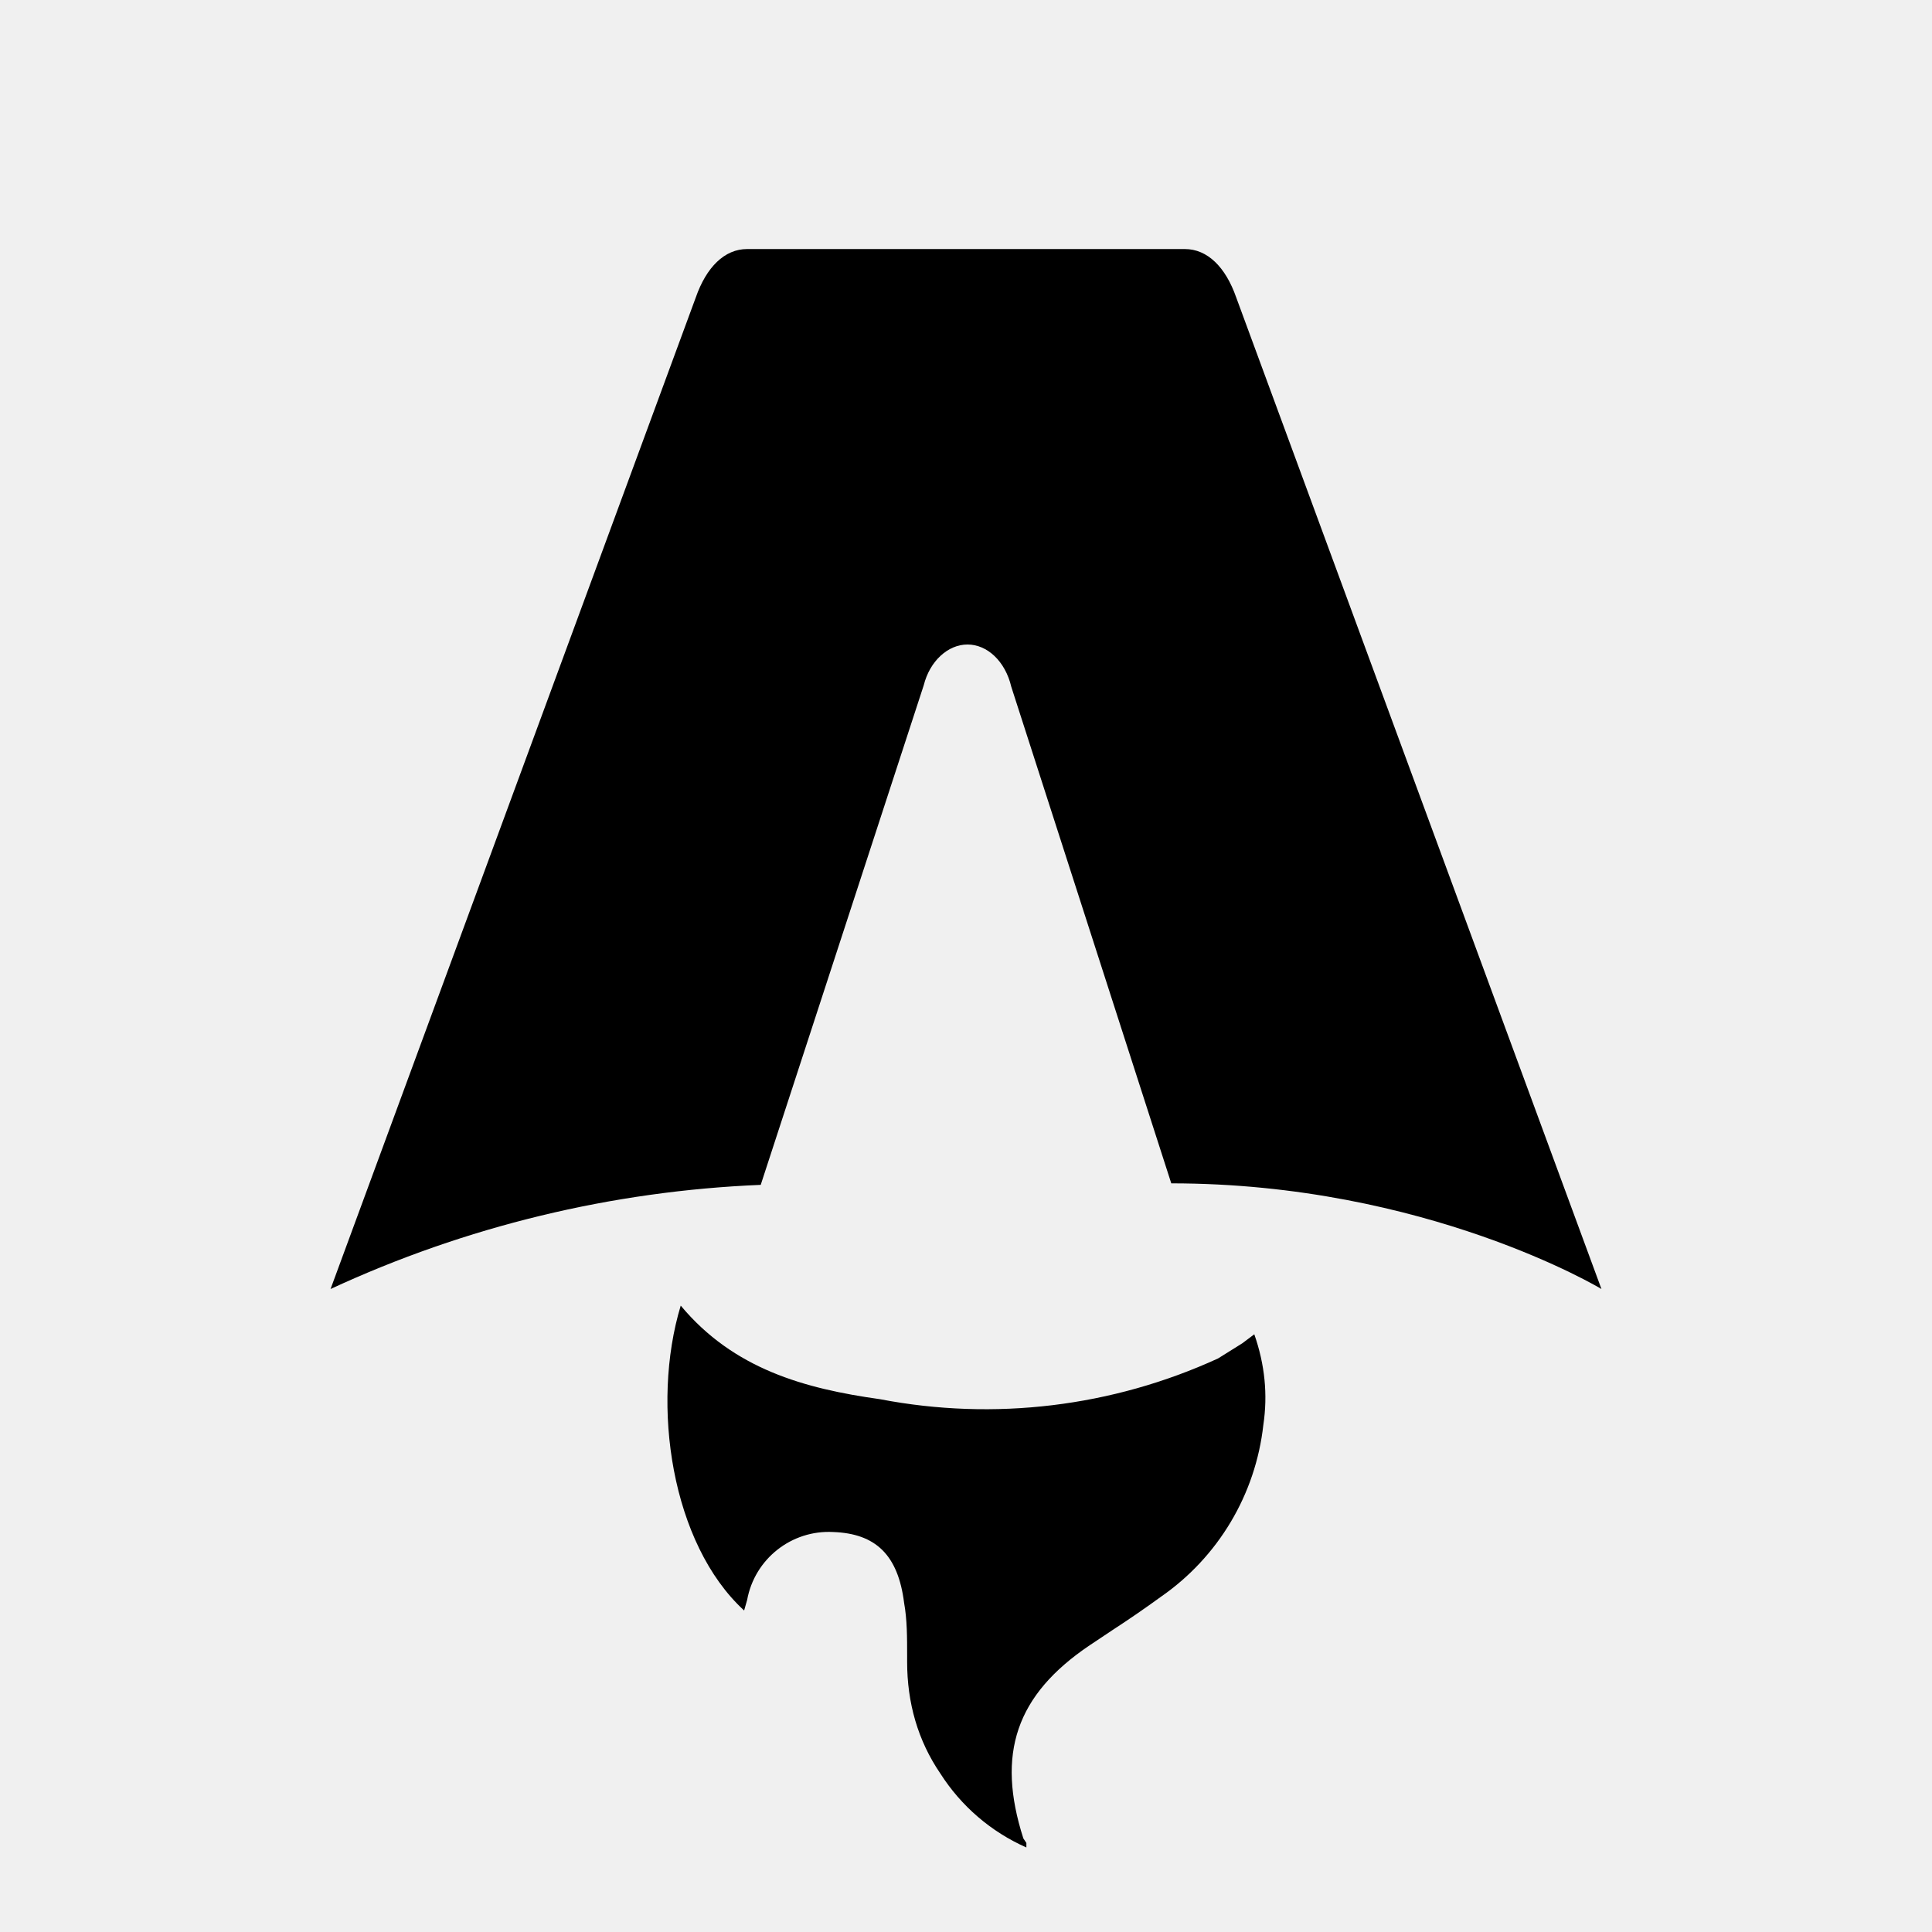
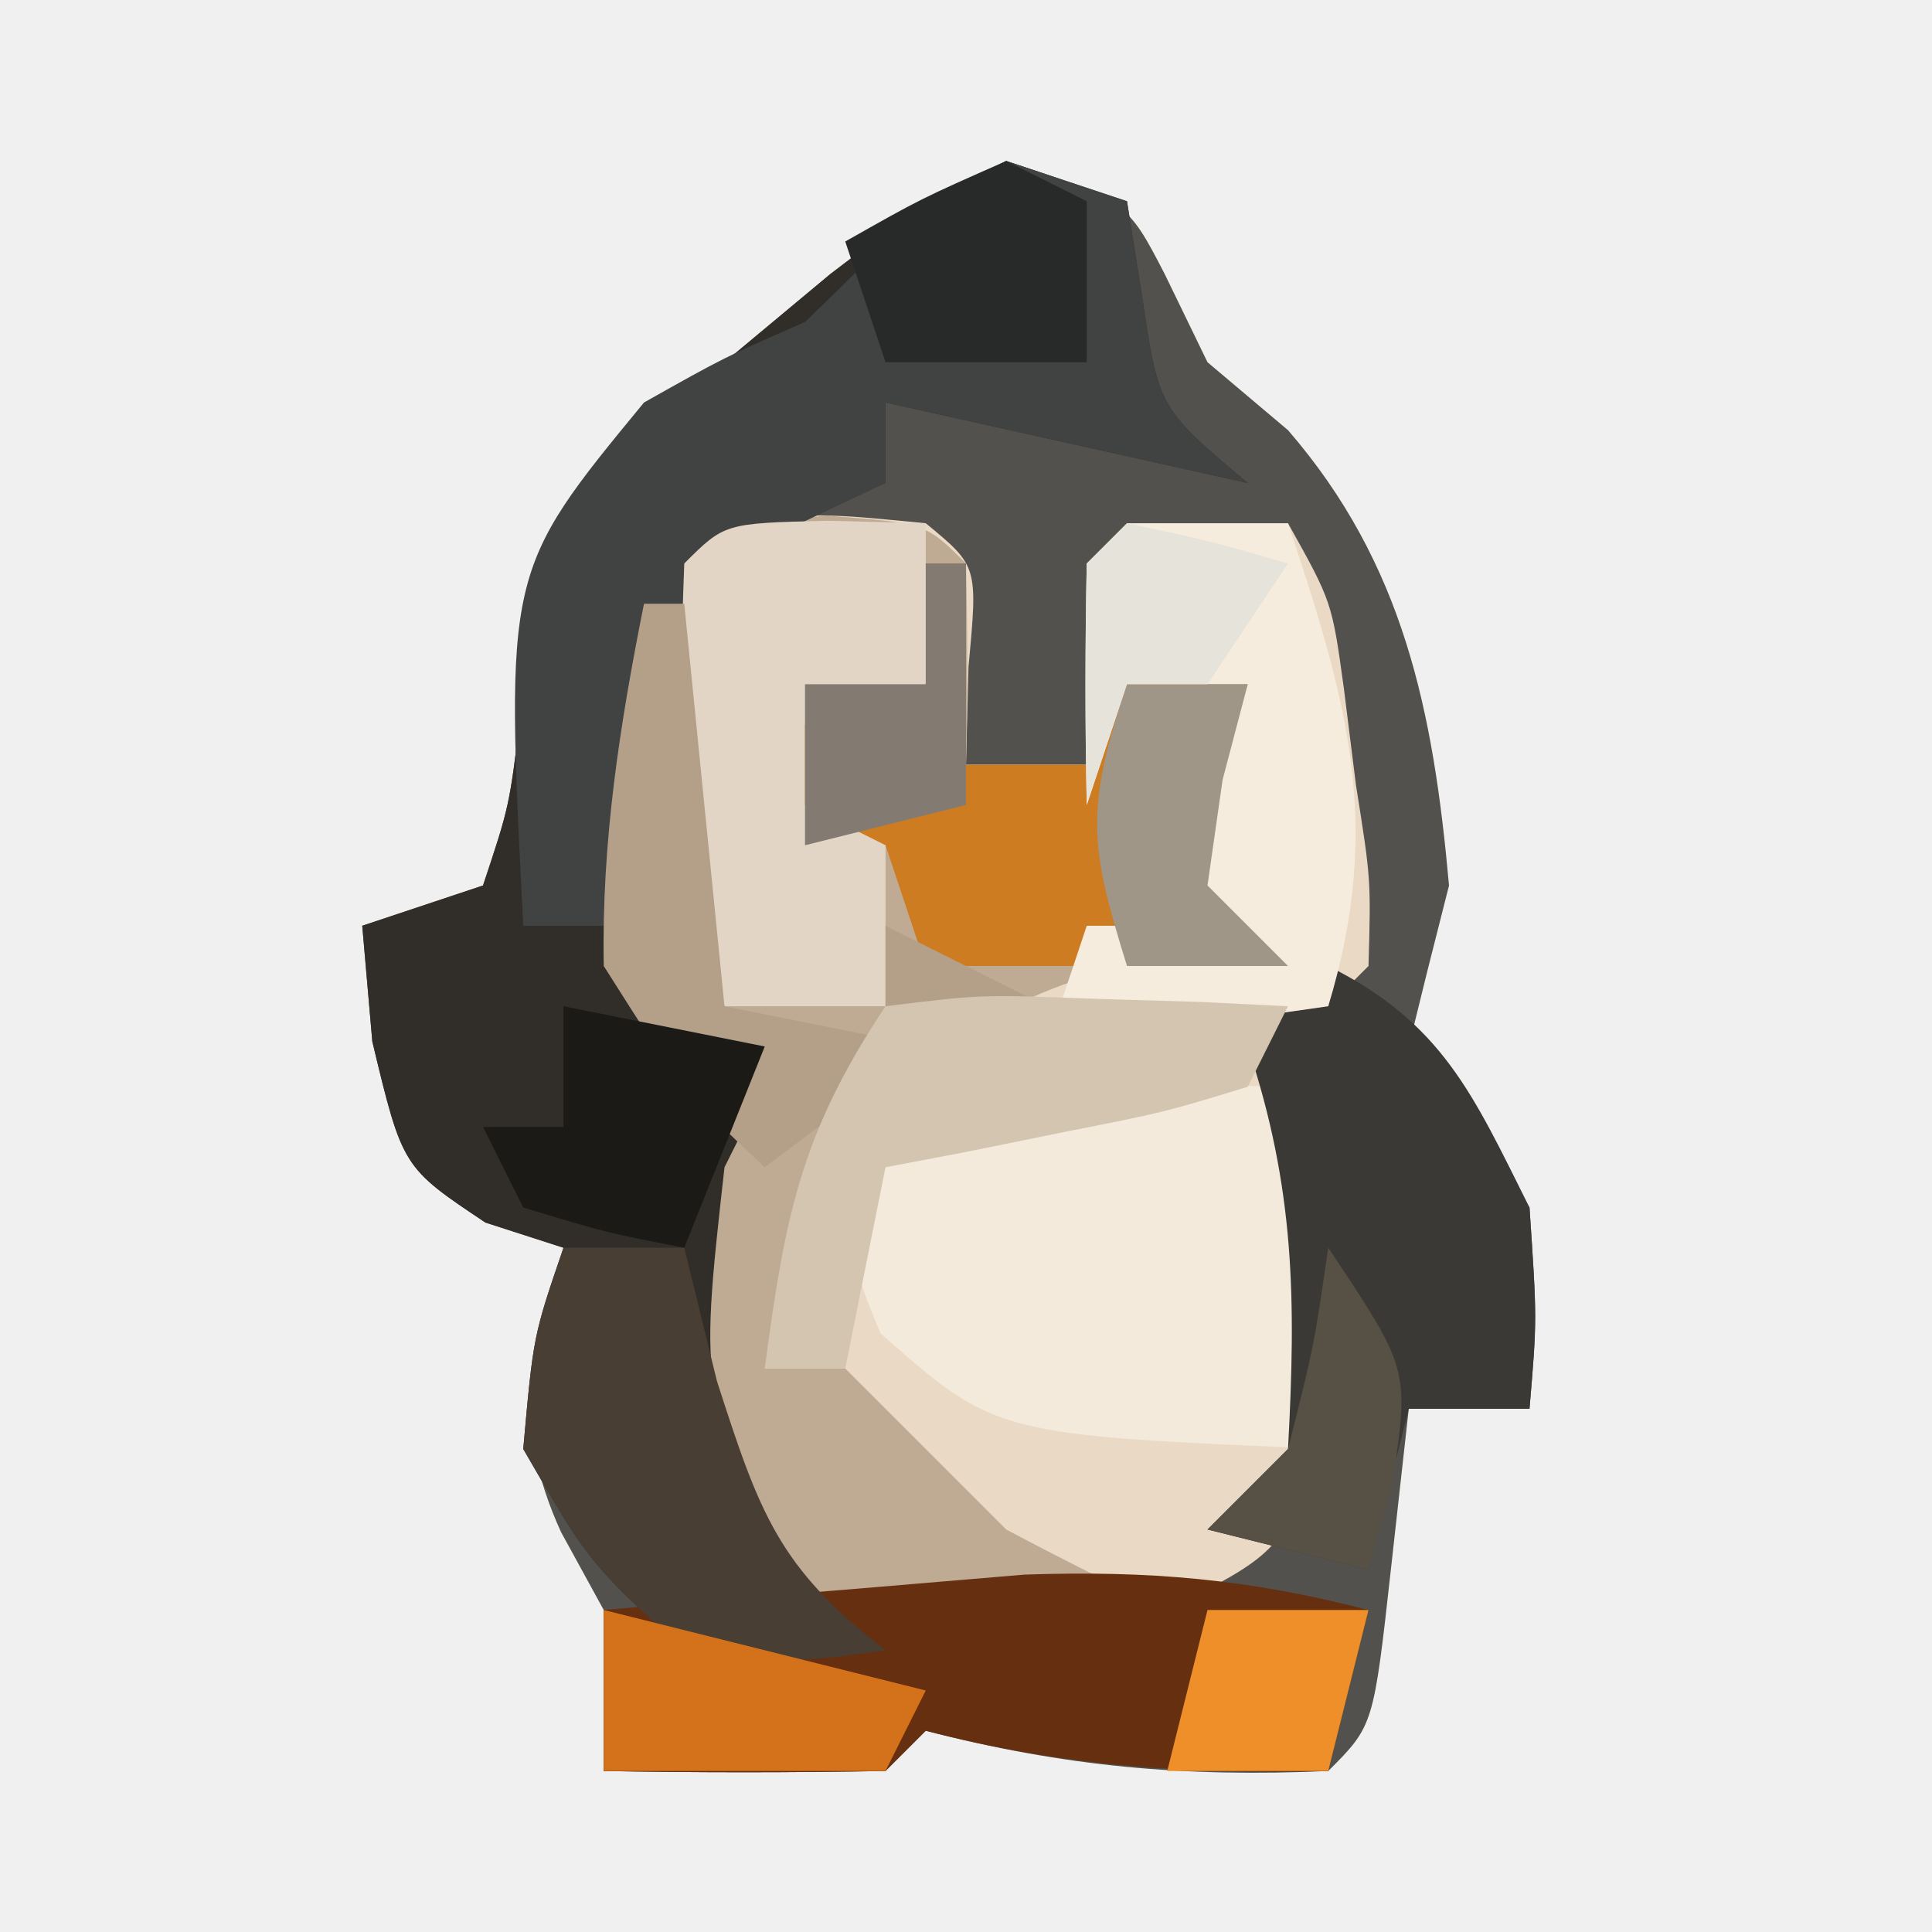
- <svg xmlns="http://www.w3.org/2000/svg" fill="none" viewBox="0 0 128 128">
-   <path d="M50.4 78.5a75.1 75.1 0 0 0-28.5 6.9l24.2-65.7c.7-2 1.9-3.2 3.4-3.2h29c1.5 0 2.7 1.2 3.4 3.2l24.2 65.7s-11.6-7-28.5-7L67 45.5c-.4-1.7-1.6-2.8-2.9-2.8-1.3 0-2.5 1.1-2.9 2.7L50.4 78.5Zm-1.1 28.2Zm-4.2-20.2c-2 6.6-.6 15.8 4.2 20.2a17.5 17.5 0 0 1 .2-.7 5.5 5.5 0 0 1 5.7-4.5c2.8.1 4.3 1.5 4.7 4.7.2 1.1.2 2.3.2 3.5v.4c0 2.7.7 5.2 2.2 7.4a13 13 0 0 0 5.7 4.9v-.3l-.2-.3c-1.8-5.6-.5-9.5 4.4-12.8l1.5-1a73 73 0 0 0 3.2-2.2 16 16 0 0 0 6.8-11.4c.3-2 .1-4-.6-6l-.8.6-1.6 1a37 37 0 0 1-22.4 2.7c-5-.7-9.7-2-13.2-6.2Z" />
-   <style>
-         path { fill: #000; }
-         @media (prefers-color-scheme: dark) {
-             path { fill: #FFF; }
-         }
-     </style>
+ <svg xmlns="http://www.w3.org/2000/svg" version="1.1" width="48" height="48">
+   <path d="M0 0 C3 1 3 1 3.938 2.812 C4.288 3.534 4.639 4.256 5 5 C5.66 5.557 6.32 6.114 7 6.688 C9.875 10.011 10.611 13.665 11 18 C10.82 18.713 10.639 19.426 10.453 20.16 C10.304 20.767 10.154 21.374 10 22 C10.993 23.338 11.994 24.672 13 26 C13.188 28.75 13.188 28.75 13 31 C12.01 31 11.02 31 10 31 C9.856 32.299 9.711 33.599 9.562 34.938 C9.125 38.875 9.125 38.875 8 40 C4.433 40.159 1.437 39.891 -2 39 C-2.495 39.495 -2.495 39.495 -3 40 C-5.333 40.041 -7.667 40.042 -10 40 C-10 38.68 -10 37.36 -10 36 C-10.526 35.041 -10.526 35.041 -11.062 34.062 C-12.288 31.366 -11.776 29.795 -11 27 C-11.959 26.691 -11.959 26.691 -12.938 26.375 C-15 25 -15 25 -15.75 21.875 C-15.832 20.926 -15.915 19.977 -16 19 C-15.01 18.67 -14.02 18.34 -13 18 C-12.341 16.022 -12.341 16.022 -12.062 13.688 C-11.268 9.574 -10.405 7.627 -7 5 C-6.134 4.278 -5.268 3.556 -4.375 2.812 C-2 1 -2 1 0 0 Z " fill="#EADAC5" transform="translate(25,4)" />
+   <path d="M0 0 C3 1 3 1 3.938 2.812 C4.288 3.534 4.639 4.256 5 5 C5.66 5.557 6.32 6.114 7 6.688 C9.875 10.011 10.611 13.665 11 18 C10.82 18.713 10.639 19.426 10.453 20.16 C10.304 20.767 10.154 21.374 10 22 C10.993 23.338 11.994 24.672 13 26 C13.188 28.75 13.188 28.75 13 31 C12.01 31 11.02 31 10 31 C9.856 32.299 9.711 33.599 9.562 34.938 C9.125 38.875 9.125 38.875 8 40 C4.433 40.159 1.437 39.891 -2 39 C-2.495 39.495 -2.495 39.495 -3 40 C-5.333 40.041 -7.667 40.042 -10 40 C-10 38.68 -10 37.36 -10 36 C-10.526 35.041 -10.526 35.041 -11.062 34.062 C-12.288 31.366 -11.776 29.795 -11 27 C-11.959 26.691 -11.959 26.691 -12.938 26.375 C-15 25 -15 25 -15.75 21.875 C-15.832 20.926 -15.915 19.977 -16 19 C-15.01 18.67 -14.02 18.34 -13 18 C-12.341 16.022 -12.341 16.022 -12.062 13.688 C-11.268 9.574 -10.405 7.627 -7 5 C-6.134 4.278 -5.268 3.556 -4.375 2.812 C-2 1 -2 1 0 0 Z M-9 11 C-9.574 13.095 -9.574 13.095 -9.812 15.438 C-9.922 16.22 -10.032 17.002 -10.145 17.809 C-10.209 20.105 -10.209 20.105 -8.512 21.785 C-7.763 22.387 -7.763 22.387 -7 23 C-7.33 23.66 -7.66 24.32 -8 25 C-8.609 30.171 -8.609 30.171 -6.762 34.727 C-3.506 37.08 0.169 36.609 4 36 C6.711 34.623 6.711 34.623 8 32 C8.331 28.227 8.198 25.593 7 22 C7.66 21.34 8.32 20.68 9 20 C9.061 17.847 9.061 17.847 8.688 15.5 C8.539 14.309 8.539 14.309 8.387 13.094 C8.091 10.951 8.091 10.951 7 9 C5.35 9.33 3.7 9.66 2 10 C2 11.65 2 13.3 2 15 C1.01 15 0.02 15 -1 15 C-0.979 14.196 -0.959 13.391 -0.938 12.562 C-0.704 10.066 -0.704 10.066 -2 9 C-5.961 8.609 -5.961 8.609 -9 11 Z " fill="#52514E" transform="translate(25,4)" />
+   <path d="M0 0 C2.438 0.188 2.438 0.188 3.438 1.188 C3.478 2.854 3.48 4.521 3.438 6.188 C4.428 6.188 5.418 6.188 6.438 6.188 C6.768 5.527 7.098 4.867 7.438 4.188 C8.428 4.188 9.418 4.188 10.438 4.188 C10.231 4.971 10.025 5.755 9.812 6.562 C9.689 7.429 9.565 8.295 9.438 9.188 C10.098 9.848 10.758 10.508 11.438 11.188 C10.736 11.105 10.035 11.023 9.312 10.938 C5.357 11.281 3.452 12.642 0.438 15.188 C-0.99 18.297 -0.99 18.297 -1.562 21.188 C-0.902 21.188 -0.242 21.188 0.438 21.188 C1.771 22.521 3.104 23.854 4.438 25.188 C5.754 25.887 7.085 26.56 8.438 27.188 C7.001 27.269 5.563 27.327 4.125 27.375 C2.924 27.427 2.924 27.427 1.699 27.48 C-0.562 27.188 -0.562 27.188 -2.344 25.926 C-3.826 23.812 -3.881 22.74 -3.75 20.188 C-3.723 19.507 -3.696 18.826 -3.668 18.125 C-3.616 17.166 -3.616 17.166 -3.562 16.188 C-3.562 15.197 -3.562 14.207 -3.562 13.188 C-4.223 12.527 -4.883 11.867 -5.562 11.188 C-5.609 9.094 -5.609 9.094 -5.312 6.688 C-5.225 5.893 -5.137 5.099 -5.047 4.281 C-4.299 1.048 -3.288 0.241 0 0 Z " fill="#BFAB93" transform="translate(20.5625,12.8125)" />
+   <path d="M0 0 C0.99 0.33 1.98 0.66 3 1 C3.124 1.784 3.248 2.567 3.375 3.375 C3.791 6.141 3.791 6.141 6 8 C3.03 7.34 0.06 6.68 -3 6 C-3 6.66 -3 7.32 -3 8 C-3.804 8.351 -4.609 8.701 -5.438 9.062 C-8.418 11.316 -8.498 11.943 -9 15.5 C-9.334 17.813 -9.334 17.813 -9 20 C-7.594 21.783 -7.594 21.783 -6 23 C-6.33 23.66 -6.66 24.32 -7 25 C-7.641 30.725 -7.641 30.725 -5 35.5 C-4.34 35.995 -3.68 36.49 -3 37 C-5.25 37.312 -5.25 37.312 -8 37 C-10.375 34.812 -10.375 34.812 -12 32 C-11.75 29.188 -11.75 29.188 -11 27 C-11.959 26.691 -11.959 26.691 -12.938 26.375 C-15 25 -15 25 -15.75 21.875 C-15.832 20.926 -15.915 19.977 -16 19 C-15.01 18.67 -14.02 18.34 -13 18 C-12.341 16.022 -12.341 16.022 -12.062 13.688 C-11.268 9.574 -10.405 7.627 -7 5 C-6.134 4.278 -5.268 3.556 -4.375 2.812 C-2 1 -2 1 0 0 Z " fill="#312E2A" transform="translate(25,4)" />
+   <path d="M0 0 C0.99 0.33 1.98 0.66 3 1 C3.124 1.784 3.248 2.567 3.375 3.375 C3.791 6.141 3.791 6.141 6 8 C1.545 7.01 1.545 7.01 -3 6 C-3 6.66 -3 7.32 -3 8 C-3.784 8.371 -4.567 8.742 -5.375 9.125 C-9.219 11.871 -9.177 14.436 -10 19 C-10.66 19 -11.32 19 -12 19 C-12.448 10.187 -12.448 10.187 -9 6 C-7 4.875 -7 4.875 -5 4 C-3.981 3.02 -2.978 2.022 -2 1 C-1.34 0.67 -0.68 0.34 0 0 Z " fill="#414242" transform="translate(25,4)" />
+   <path d="M0 0 C1.478 2.957 1.06 5.742 1 9 C-7.259 8.654 -7.259 8.654 -10.125 6.125 C-11 4 -11 4 -10 1 C-6.527 -0.158 -3.639 -0.069 0 0 Z " fill="#F3EADB" transform="translate(32,27)" />
+   <path d="M0 0 C-0.33 1.32 -0.66 2.64 -1 4 C-4.557 4.081 -7.568 3.89 -11 3 C-11.33 3.33 -11.66 3.66 -12 4 C-14.333 4.041 -16.667 4.042 -19 4 C-19 2.68 -19 1.36 -19 0 C-16.772 -0.196 -14.542 -0.381 -12.312 -0.562 C-10.45 -0.719 -10.45 -0.719 -8.551 -0.879 C-5.442 -0.985 -2.992 -0.772 0 0 Z " fill="#662F10" transform="translate(34,40)" />
+   <path d="M0 0 C0.33 0 0.66 0 1 0 C1 1.65 1 3.3 1 5 C1.99 5 2.98 5 4 5 C4.33 4.34 4.66 3.68 5 3 C5.99 3 6.98 3 8 3 C7.794 3.784 7.588 4.567 7.375 5.375 C7.251 6.241 7.128 7.107 7 8 C7.66 8.66 8.32 9.32 9 10 C6.03 10 3.06 10 0 10 C-0.33 9.01 -0.66 8.02 -1 7 C-1.99 6.67 -2.98 6.34 -4 6 C-3.67 5.01 -3.34 4.02 -3 3 C-2.01 3 -1.02 3 0 3 C0 2.01 0 1.02 0 0 Z " fill="#CD7C22" transform="translate(23,14)" />
+   <path d="M0 0 C2.843 1.421 3.593 3.187 5 6 C5.188 8.812 5.188 8.812 5 11 C4.01 11 3.02 11 2 11 C1.67 12.32 1.34 13.64 1 15 C-0.32 14.67 -1.64 14.34 -3 14 C-2.34 13.34 -1.68 12.68 -1 12 C-0.799 8.306 -0.826 5.521 -2 2 C-1.34 1.34 -0.68 0.68 0 0 Z " fill="#3A3935" transform="translate(33,24)" />
+   <path d="M0 0 C1.32 0 2.64 0 4 0 C5.471 4.412 6.369 7.483 5 12 C2.69 12.33 0.38 12.66 -2 13 C-1.67 12.01 -1.34 11.02 -1 10 C-0.34 10 0.32 10 1 10 C1.66 8.02 2.32 6.04 3 4 C2.01 4 1.02 4 0 4 C-0.33 4.99 -0.66 5.98 -1 7 C-1.043 5 -1.041 3 -1 1 C-0.67 0.67 -0.34 0.34 0 0 Z " fill="#F6ECDD" transform="translate(28,13)" />
+   <path d="M0 0 C1.207 0.031 1.207 0.031 2.438 0.062 C2.438 1.383 2.438 2.703 2.438 4.062 C1.448 4.393 0.458 4.723 -0.562 5.062 C-0.562 5.723 -0.562 6.383 -0.562 7.062 C0.098 7.393 0.757 7.723 1.438 8.062 C1.438 9.383 1.438 10.703 1.438 12.062 C0.117 12.062 -1.202 12.062 -2.562 12.062 C-3.739 8.386 -3.707 4.899 -3.562 1.062 C-2.562 0.062 -2.562 0.062 0 0 Z " fill="#E3D5C5" transform="translate(20.5625,12.9375)" />
+   <path d="M0 0 C0.99 0 1.98 0 3 0 C3.268 1.093 3.536 2.186 3.812 3.312 C4.877 6.617 5.347 7.95 8 10 C5.75 10.312 5.75 10.312 3 10 C0.625 7.812 0.625 7.812 -1 5 C-0.75 2.188 -0.75 2.188 0 0 Z " fill="#483E34" transform="translate(14,31)" />
+   <path d="M0 0 C0.33 0 0.66 0 1 0 C1.33 3.3 1.66 6.6 2 10 C3.65 10.33 5.3 10.66 7 11 C5.68 11.99 4.36 12.98 3 14 C0.938 12.062 0.938 12.062 -1 9 C-1.057 5.919 -0.604 3.015 0 0 Z M6 8 C7.98 8.99 7.98 8.99 10 10 C8.68 10 7.36 10 6 10 C6 9.34 6 8.68 6 8 Z " fill="#B4A089" transform="translate(16,15)" />
+   <path d="M0 0 C2.383 -0.293 2.383 -0.293 5.125 -0.188 C6.035 -0.16 6.945 -0.133 7.883 -0.105 C8.581 -0.071 9.28 -0.036 10 0 C9.67 0.66 9.34 1.32 9 2 C6.934 2.633 6.934 2.633 4.438 3.125 C3.198 3.376 3.198 3.376 1.934 3.633 C1.296 3.754 0.657 3.875 0 4 C-0.33 5.65 -0.66 7.3 -1 9 C-1.66 9 -2.32 9 -3 9 C-2.502 5.265 -2.125 3.188 0 0 Z " fill="#D4C5B0" transform="translate(22,25)" />
+   <path d="M0 0 C2.64 0.66 5.28 1.32 8 2 C7.67 2.66 7.34 3.32 7 4 C4.69 4 2.38 4 0 4 C0 2.68 0 1.36 0 0 Z " fill="#D4711B" transform="translate(15,40)" />
+   <path d="M0 0 C1.65 0.33 3.3 0.66 5 1 C4.34 2.65 3.68 4.3 3 6 C1.062 5.625 1.062 5.625 -1 5 C-1.33 4.34 -1.66 3.68 -2 3 C-1.34 3 -0.68 3 0 3 C0 2.01 0 1.02 0 0 Z " fill="#1B1A16" transform="translate(14,25)" />
+   <path d="M0 0 C0.66 0.33 1.32 0.66 2 1 C2 2.32 2 3.64 2 5 C0.35 5 -1.3 5 -3 5 C-3.33 4.01 -3.66 3.02 -4 2 C-2.125 0.938 -2.125 0.938 0 0 Z " fill="#282A29" transform="translate(25,4)" />
+   <path d="M0 0 C0.33 0 0.66 0 1 0 C1 1.98 1 3.96 1 6 C-0.32 6.33 -1.64 6.66 -3 7 C-3 5.68 -3 4.36 -3 3 C-2.01 3 -1.02 3 0 3 C0 2.01 0 1.02 0 0 Z " fill="#837B71" transform="translate(23,14)" />
+   <path d="M0 0 C0.99 0 1.98 0 3 0 C2.794 0.784 2.587 1.567 2.375 2.375 C2.251 3.241 2.127 4.107 2 5 C2.66 5.66 3.32 6.32 4 7 C2.68 7 1.36 7 0 7 C-0.934 3.99 -1.044 3.133 0 0 Z " fill="#9F9688" transform="translate(28,17)" />
+   <path d="M0 0 C1.32 0 2.64 0 4 0 C3.67 1.32 3.34 2.64 3 4 C1.68 4 0.36 4 -1 4 C-0.67 2.68 -0.34 1.36 0 0 Z " fill="#EF8F29" transform="translate(30,40)" />
+   <path d="M0 0 C2.062 0.438 2.062 0.438 4 1 C3.01 2.485 3.01 2.485 2 4 C1.34 4 0.68 4 0 4 C-0.33 4.99 -0.66 5.98 -1 7 C-1.043 5 -1.041 3 -1 1 C-0.67 0.67 -0.34 0.34 0 0 Z " fill="#E6E3DB" transform="translate(28,13)" />
+   <path d="M0 0 C2 3 2 3 1.625 5.688 C1.419 6.451 1.212 7.214 1 8 C-0.32 7.67 -1.64 7.34 -3 7 C-2.34 6.34 -1.68 5.68 -1 5 C-0.352 2.429 -0.352 2.429 0 0 Z " fill="#575044" transform="translate(33,31)" />
</svg>
